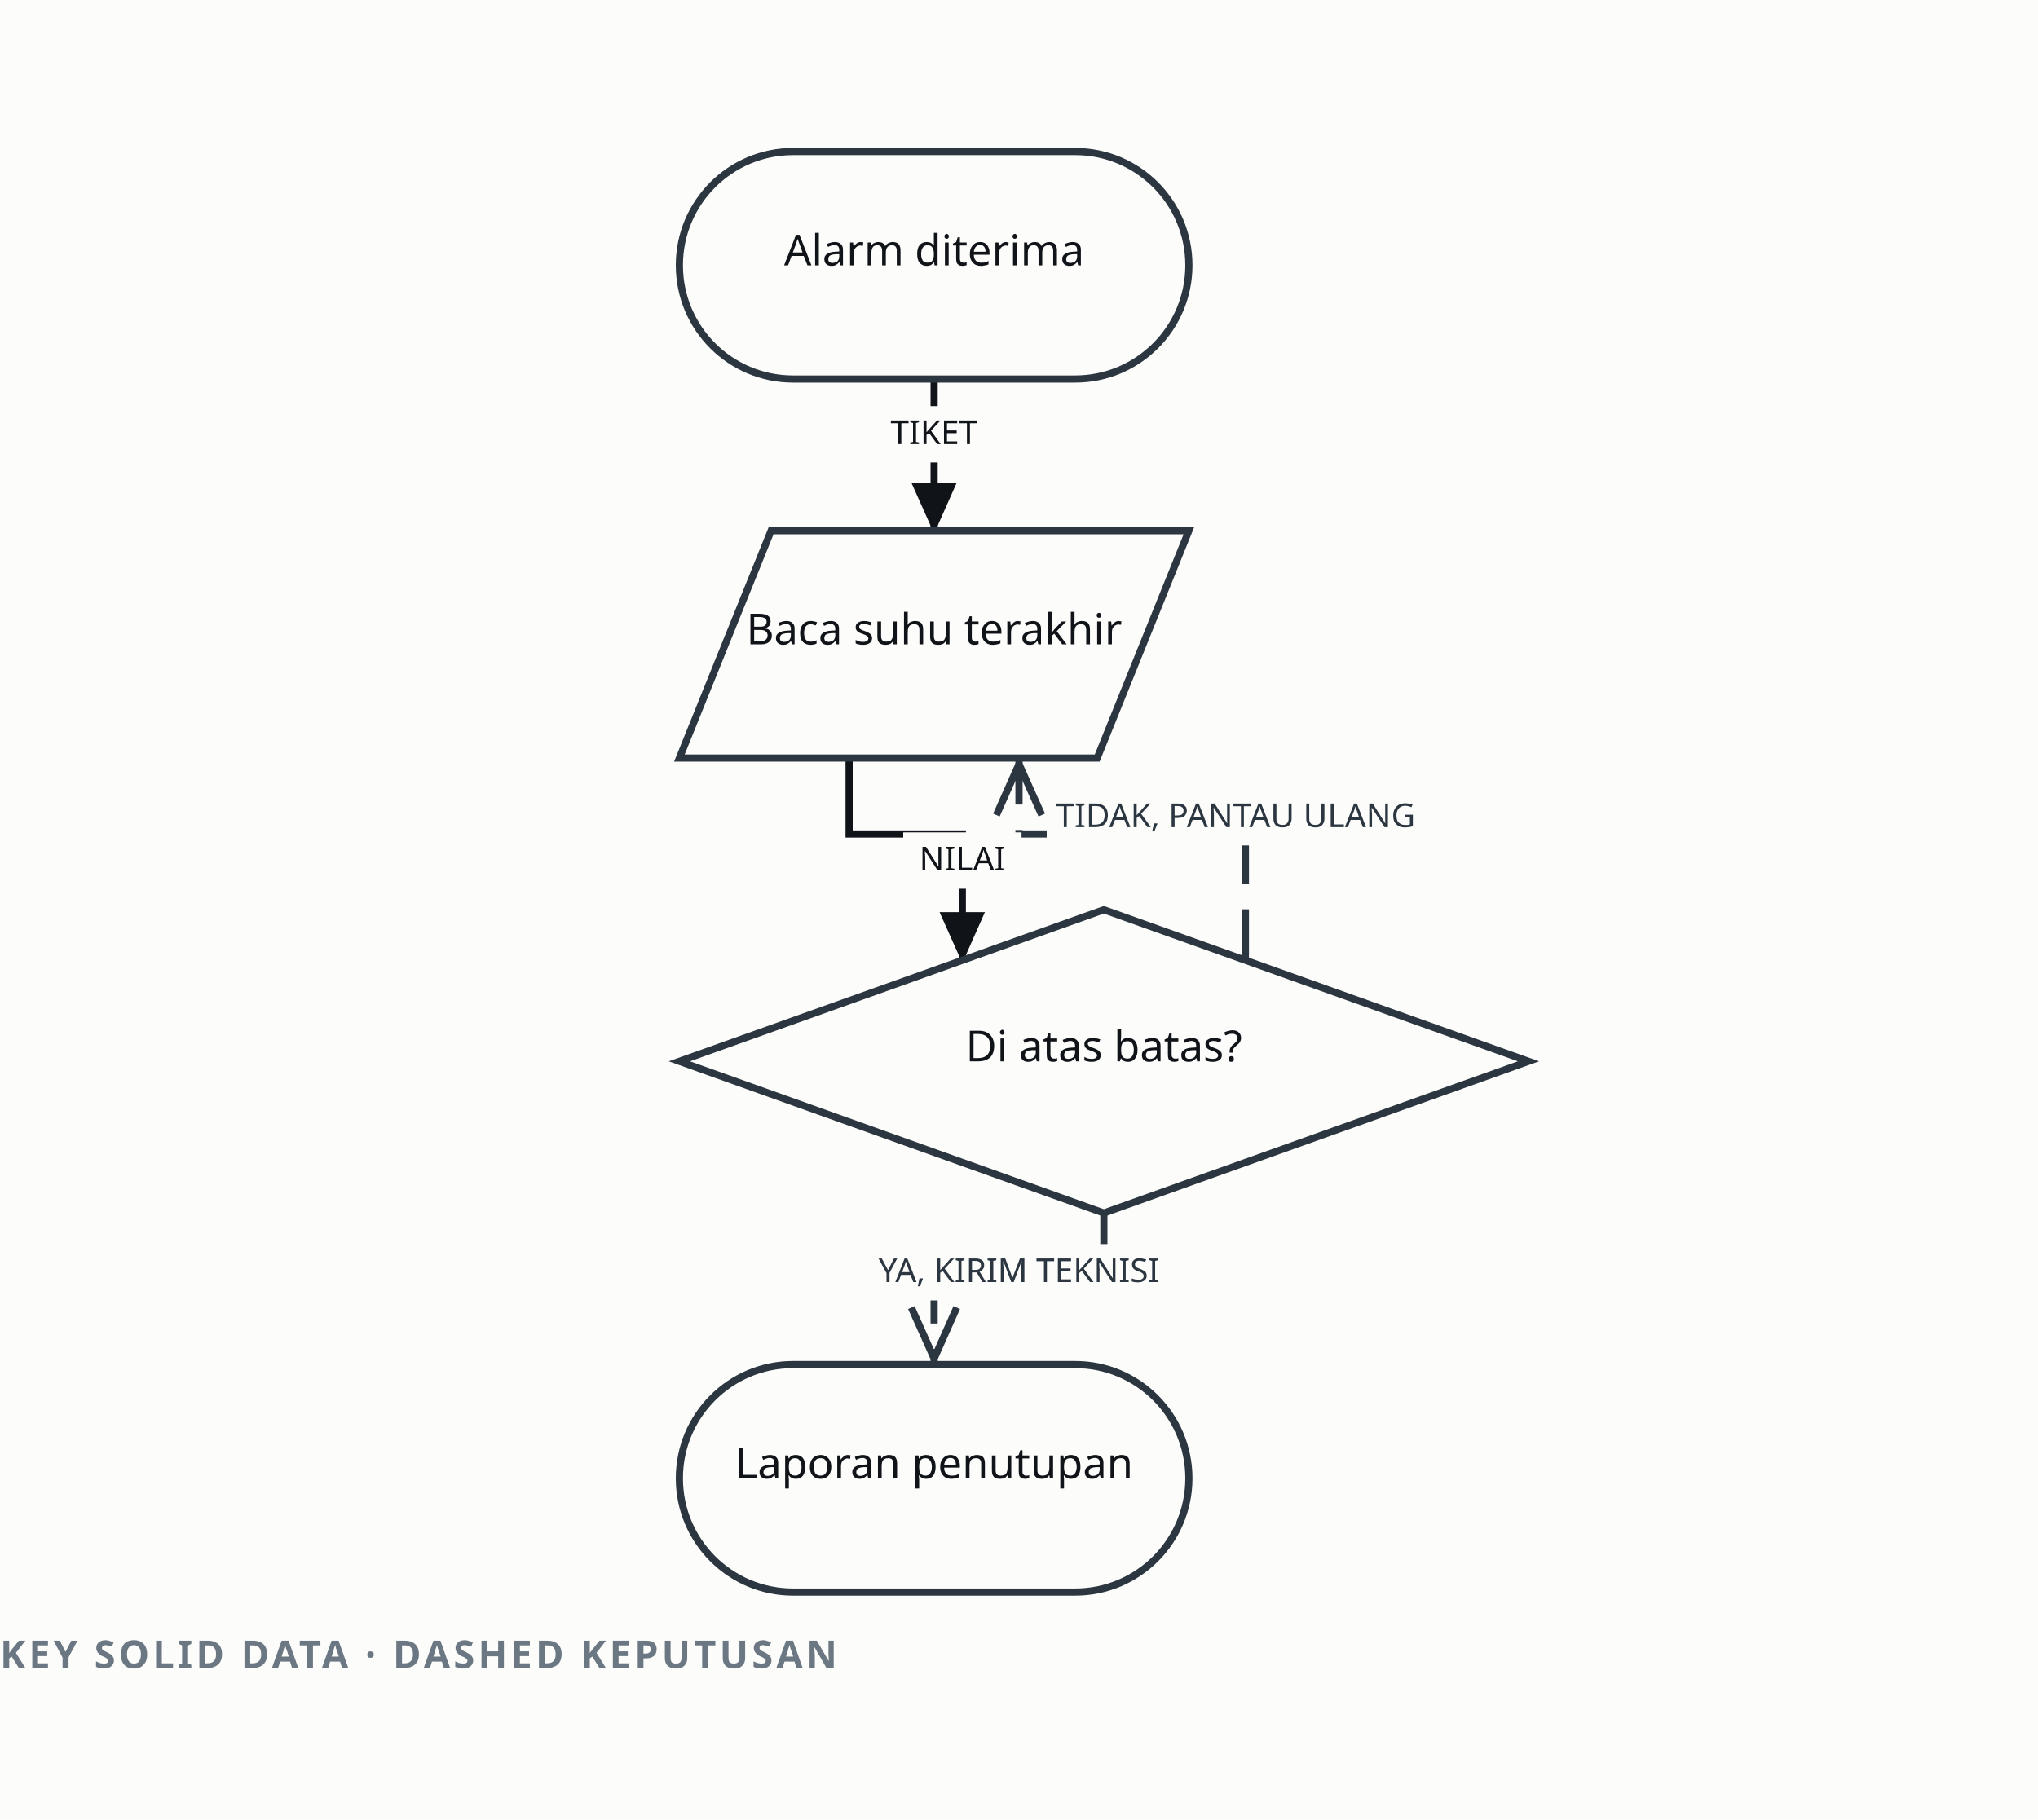
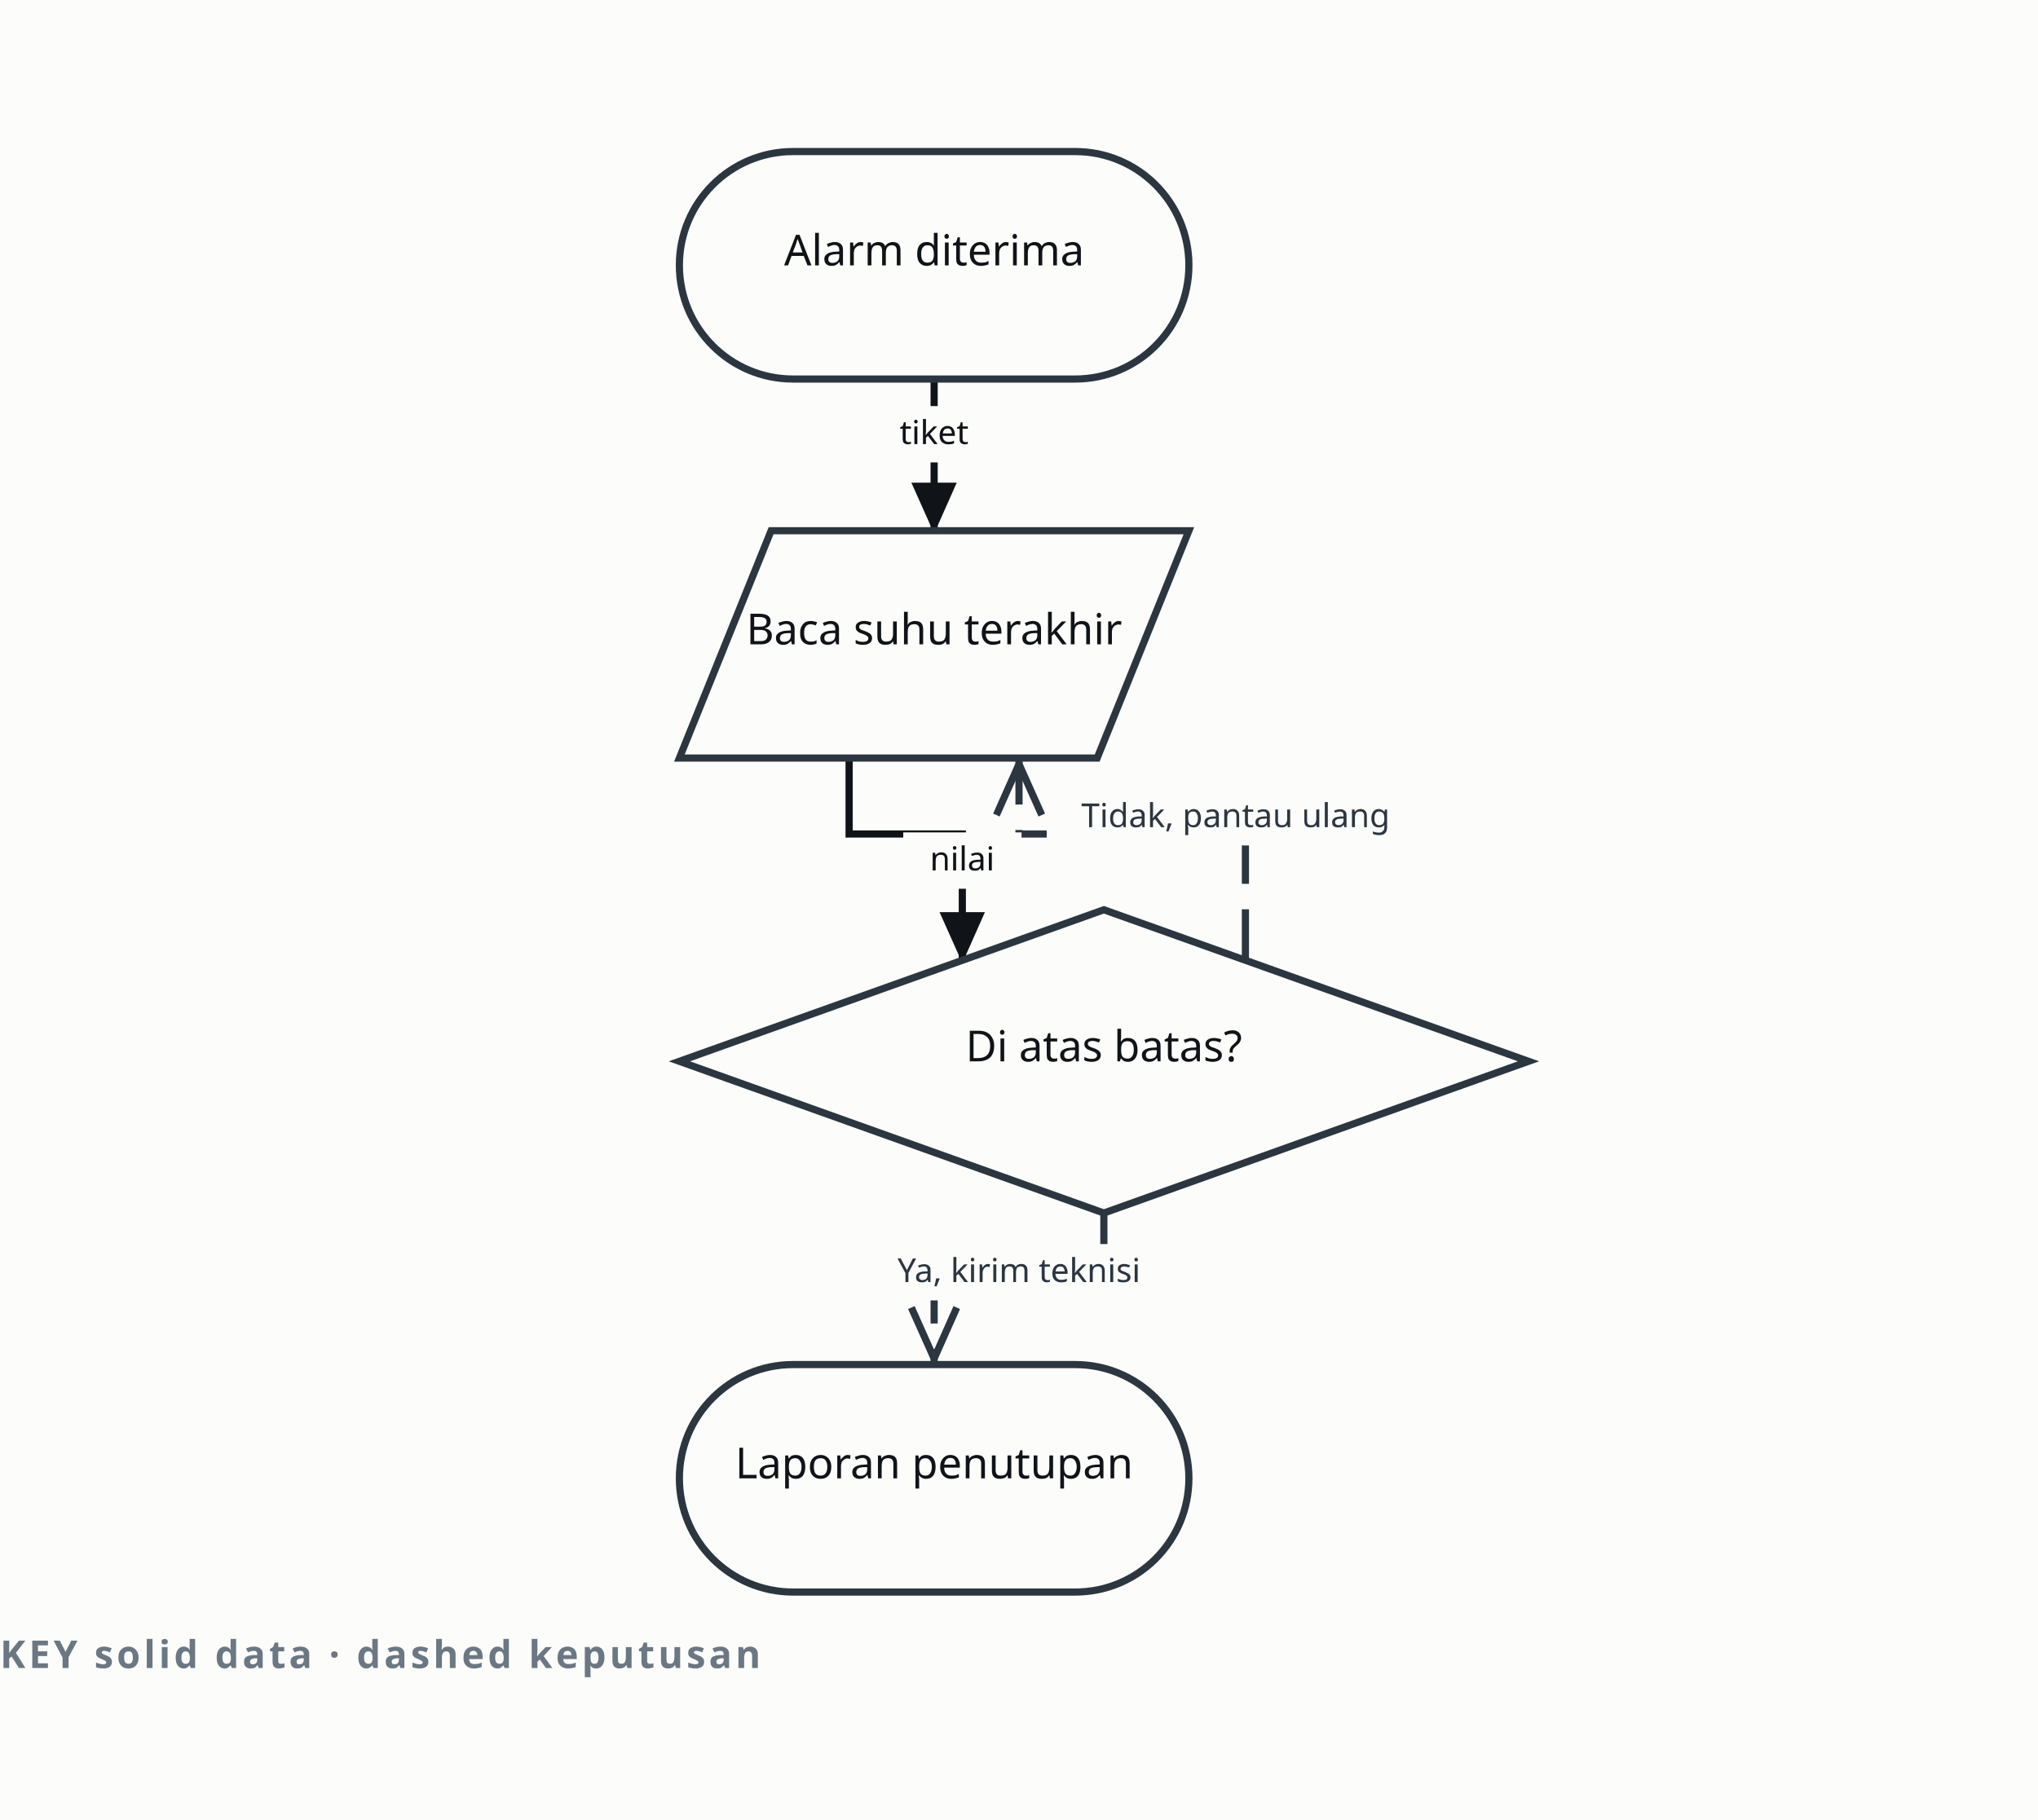
<svg xmlns="http://www.w3.org/2000/svg" width="128.0mm" height="114.3mm" viewBox="0 0 128.0 114.3" version="1.1">
  <defs>
    <marker id="head-control" markerUnits="userSpaceOnUse" markerWidth="5.2" markerHeight="4.85" refX="4.58" refY="2.42" orient="auto">
      <path d="M1.0,1.0 L4.2,2.42 L1.0,3.85" fill="none" stroke="#2B3640" stroke-width="0.45" />
    </marker>
    <marker id="head-data" markerUnits="userSpaceOnUse" markerWidth="5.2" markerHeight="4.85" refX="4.02" refY="2.42" orient="auto">
      <path d="M1.0,1.0 L4.2,2.42 L1.0,3.85 Z" fill="#101418" />
    </marker>
  </defs>
  <rect x="0" y="0" width="128.0" height="114.3" fill="#FCFCFB" />
  <path d="M 58.67 23.81 L 58.67 28.57 L 58.67 28.57 L 58.67 28.57 L 58.67 28.57 L 58.67 33.34" fill="none" stroke="#101418" stroke-width="0.45" marker-end="url(#head-data)" data-mark="link" data-series="data" data-index="0" />
  <path d="M 53.33 47.62 L 53.33 52.39 L 53.33 52.39 L 60.44 52.39 L 60.44 52.39 L 60.44 60.32" fill="none" stroke="#101418" stroke-width="0.45" marker-end="url(#head-data)" data-mark="link" data-series="data" data-index="1" />
  <path d="M 69.33 76.2 L 69.33 80.96 L 69.33 80.96 L 58.67 80.96 L 58.67 80.96 L 58.67 85.72" fill="none" stroke="#2B3640" stroke-width="0.45" stroke-dasharray="3.2,1.6" marker-end="url(#head-control)" data-mark="link" data-series="control" data-index="2" />
  <path d="M 78.22 60.32 L 78.22 52.39 L 78.22 52.39 L 64.0 52.39 L 64.0 52.39 L 64.0 47.62" fill="none" stroke="#2B3640" stroke-width="0.45" stroke-dasharray="3.2,1.6" marker-end="url(#head-control)" data-mark="link" data-series="control" data-index="3" />
  <rect x="54.95" y="25.51" width="7.43" height="3.54" fill="#FCFCFB" />
-   <text x="58.67" y="27.9" font-family="IBM Plex Mono" font-size="2.081" font-weight="400" fill="#101418" text-anchor="middle">TIKET</text>
+   <text x="58.67" y="27.9" font-family="IBM Plex Mono" font-size="2.081" font-weight="400" fill="#101418" text-anchor="middle">tiket</text>
  <rect x="56.73" y="52.29" width="7.43" height="3.54" fill="#FCFCFB" />
-   <text x="60.44" y="54.68" font-family="IBM Plex Mono" font-size="2.081" font-weight="400" fill="#101418" text-anchor="middle">NILAI</text>
+   <text x="60.44" y="54.68" font-family="IBM Plex Mono" font-size="2.081" font-weight="400" fill="#101418" text-anchor="middle">nilai</text>
  <rect x="53.29" y="78.15" width="21.41" height="3.54" fill="#FCFCFB" />
-   <text x="64.0" y="80.54" font-family="IBM Plex Mono" font-size="2.081" font-weight="400" fill="#2B3640" text-anchor="middle">YA, KIRIM TEKNISI</text>
+   <text x="64.0" y="80.54" font-family="IBM Plex Mono" font-size="2.081" font-weight="400" fill="#2B3640" text-anchor="middle">Ya, kirim teknisi</text>
  <rect x="65.74" y="49.57" width="23.75" height="3.54" fill="#FCFCFB" />
-   <text x="77.61" y="51.96" font-family="IBM Plex Mono" font-size="2.081" font-weight="400" fill="#2B3640" text-anchor="middle">TIDAK, PANTAU ULANG</text>
+   <text x="77.61" y="51.96" font-family="IBM Plex Mono" font-size="2.081" font-weight="400" fill="#2B3640" text-anchor="middle">Tidak, pantau ulang</text>
  <rect x="42.67" y="9.52" width="32.0" height="14.29" rx="7.14" ry="7.14" data-node="mulai" fill="none" stroke="#2B3640" stroke-width="0.45" data-mark="node" data-index="0" />
  <text x="58.67" y="16.67" font-family="IBM Plex Sans Condensed" font-size="2.681" font-weight="400" fill="#101418" text-anchor="middle">Alarm diterima</text>
  <polygon points="48.43,33.34 74.67,33.34 68.91,47.62 42.67,47.62" data-node="baca" fill="none" stroke="#2B3640" stroke-width="0.45" data-mark="node" data-index="1" />
  <text x="58.67" y="40.48" font-family="IBM Plex Sans Condensed" font-size="2.681" font-weight="400" fill="#101418" text-anchor="middle">Baca suhu terakhir</text>
  <polygon points="69.33,57.15 96.0,66.67 69.33,76.2 42.67,66.67" data-node="cek" fill="none" stroke="#2B3640" stroke-width="0.45" data-mark="node" data-index="2" />
  <text x="69.33" y="66.67" font-family="IBM Plex Sans Condensed" font-size="2.681" font-weight="400" fill="#101418" text-anchor="middle">Di atas batas?</text>
  <rect x="42.67" y="85.72" width="32.0" height="14.29" rx="7.14" ry="7.14" data-node="selesai" fill="none" stroke="#2B3640" stroke-width="0.45" data-mark="node" data-index="3" />
  <text x="58.67" y="92.87" font-family="IBM Plex Sans Condensed" font-size="2.681" font-weight="400" fill="#101418" text-anchor="middle">Laporan penutupan</text>
-   <text x="0" y="104.78" font-family="IBM Plex Sans Condensed" font-size="2.399" font-weight="600" fill="#6B7783" text-anchor="start" letter-spacing="0.216">KEY  SOLID DATA  ·  DASHED KEPUTUSAN</text>
+   <text x="0" y="104.78" font-family="IBM Plex Sans Condensed" font-size="2.399" font-weight="600" fill="#6B7783" text-anchor="start" letter-spacing="0.216">KEY  solid data  ·  dashed keputusan</text>
</svg>
